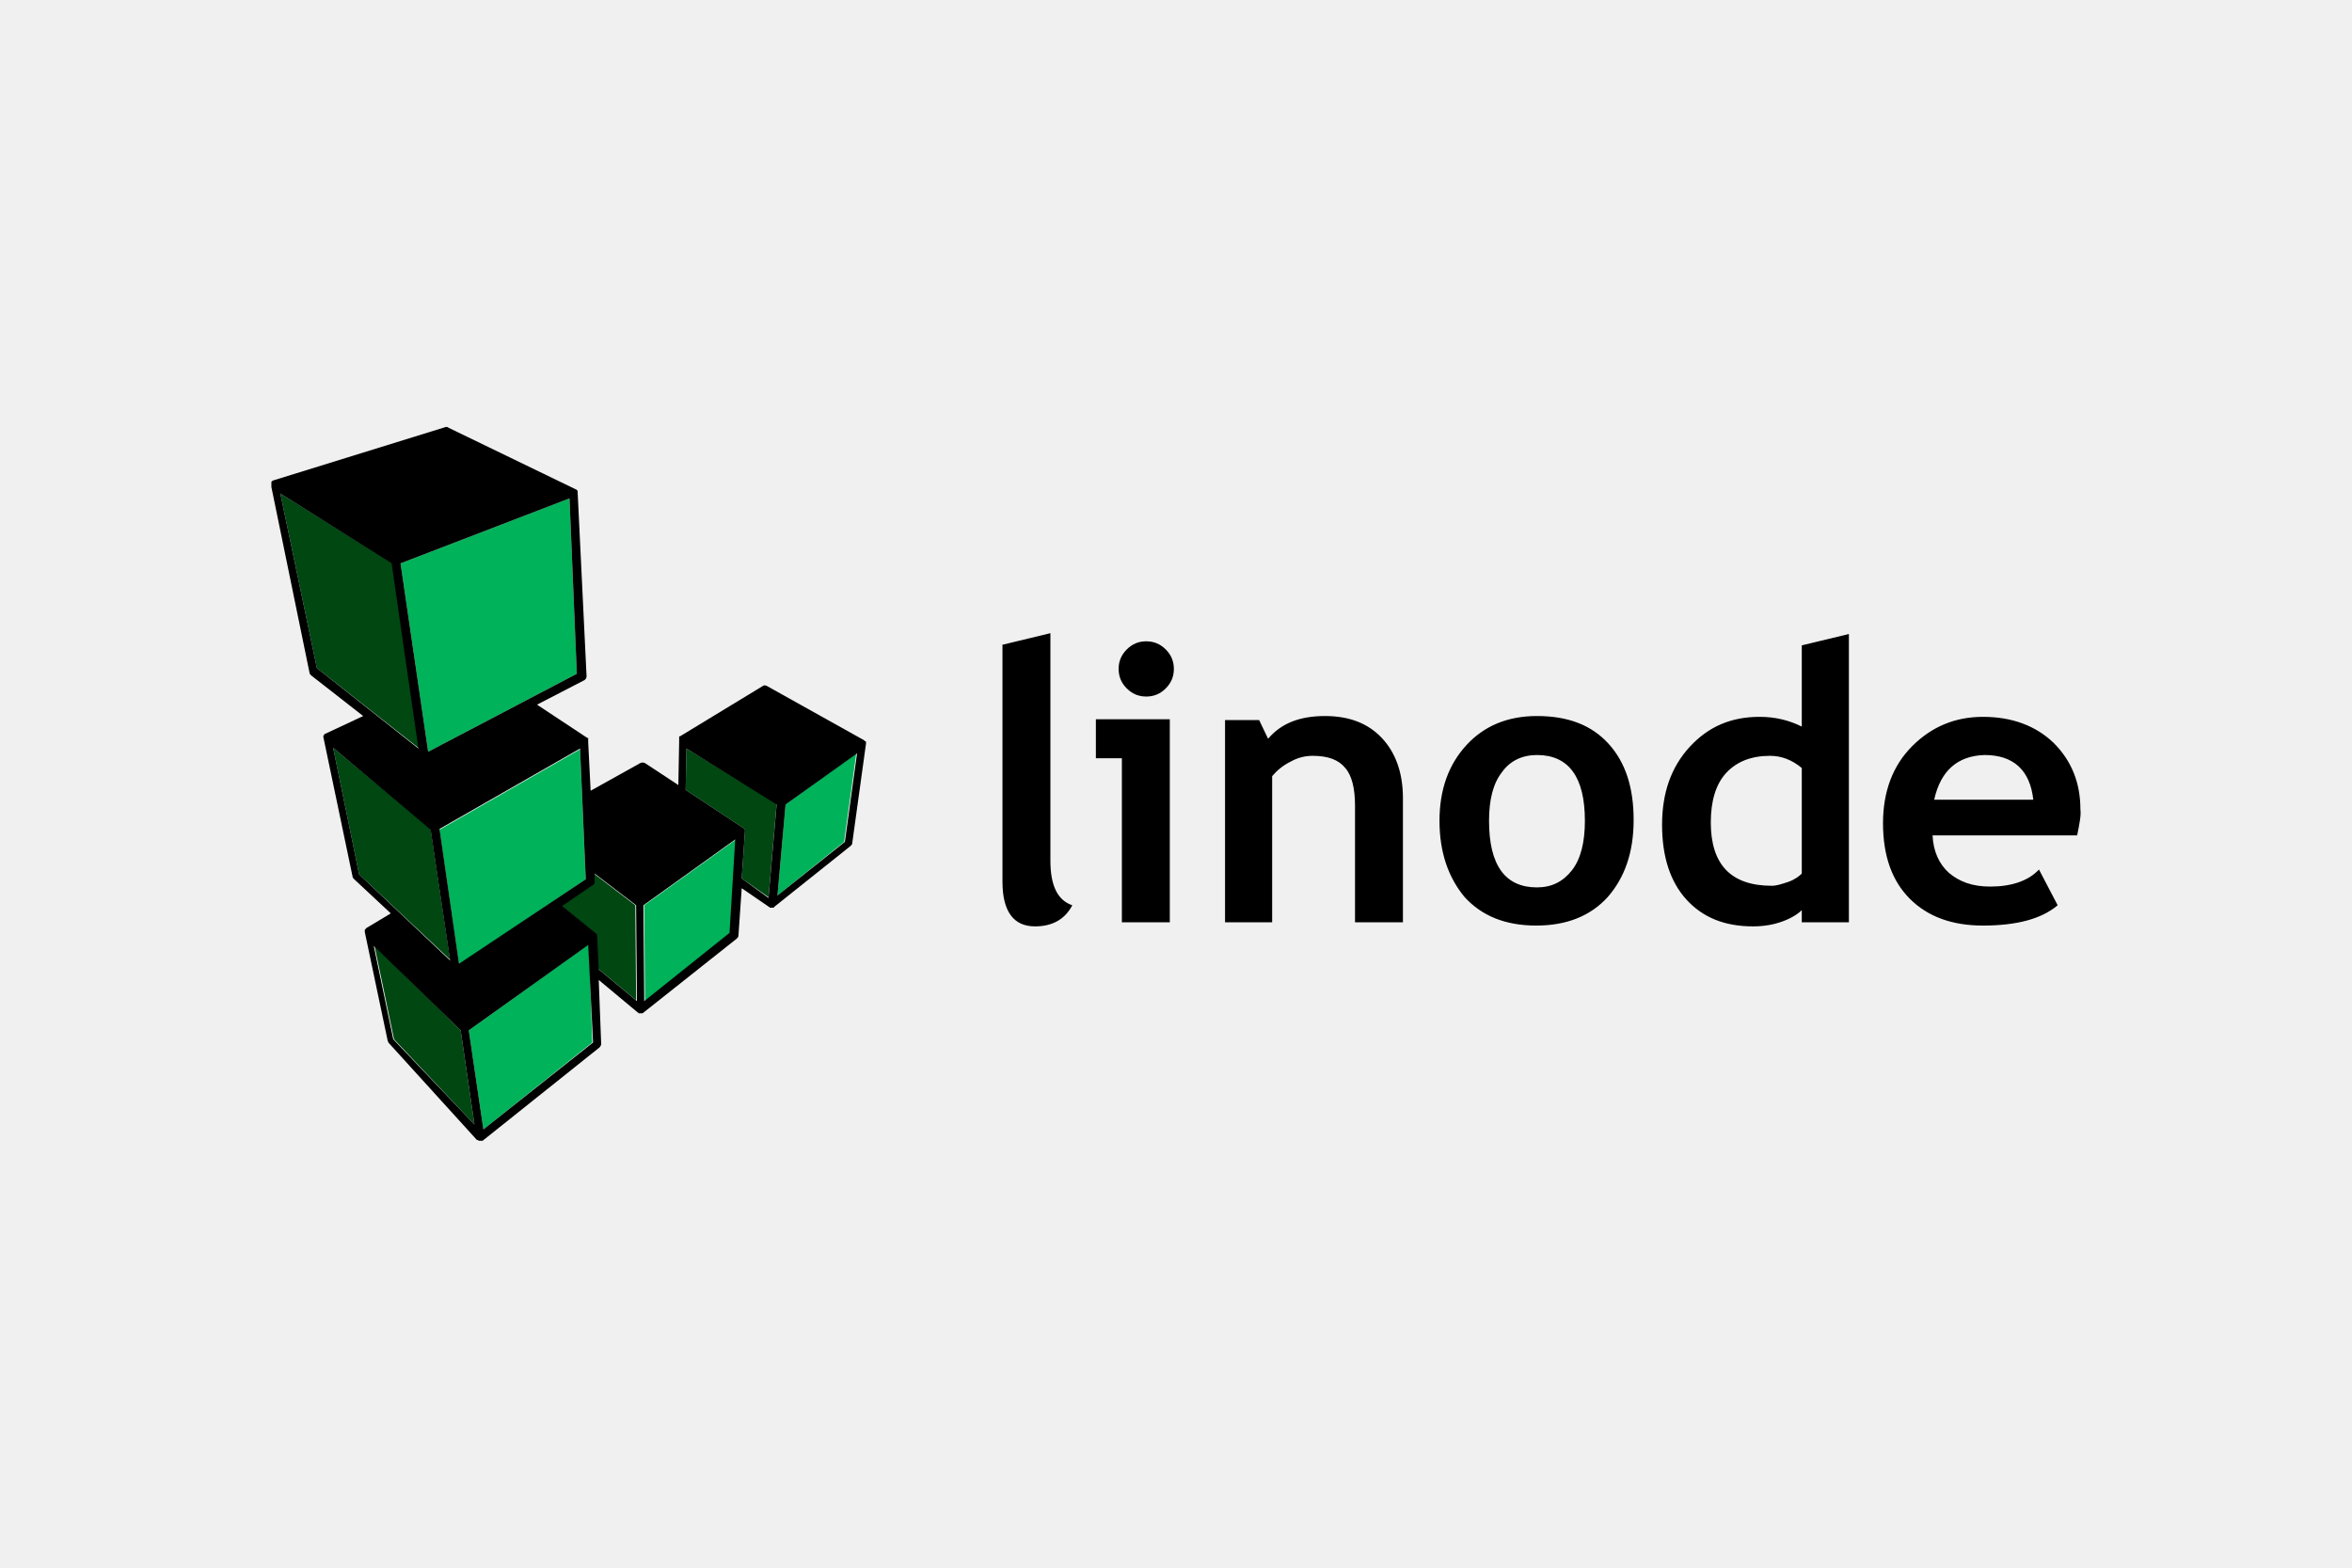
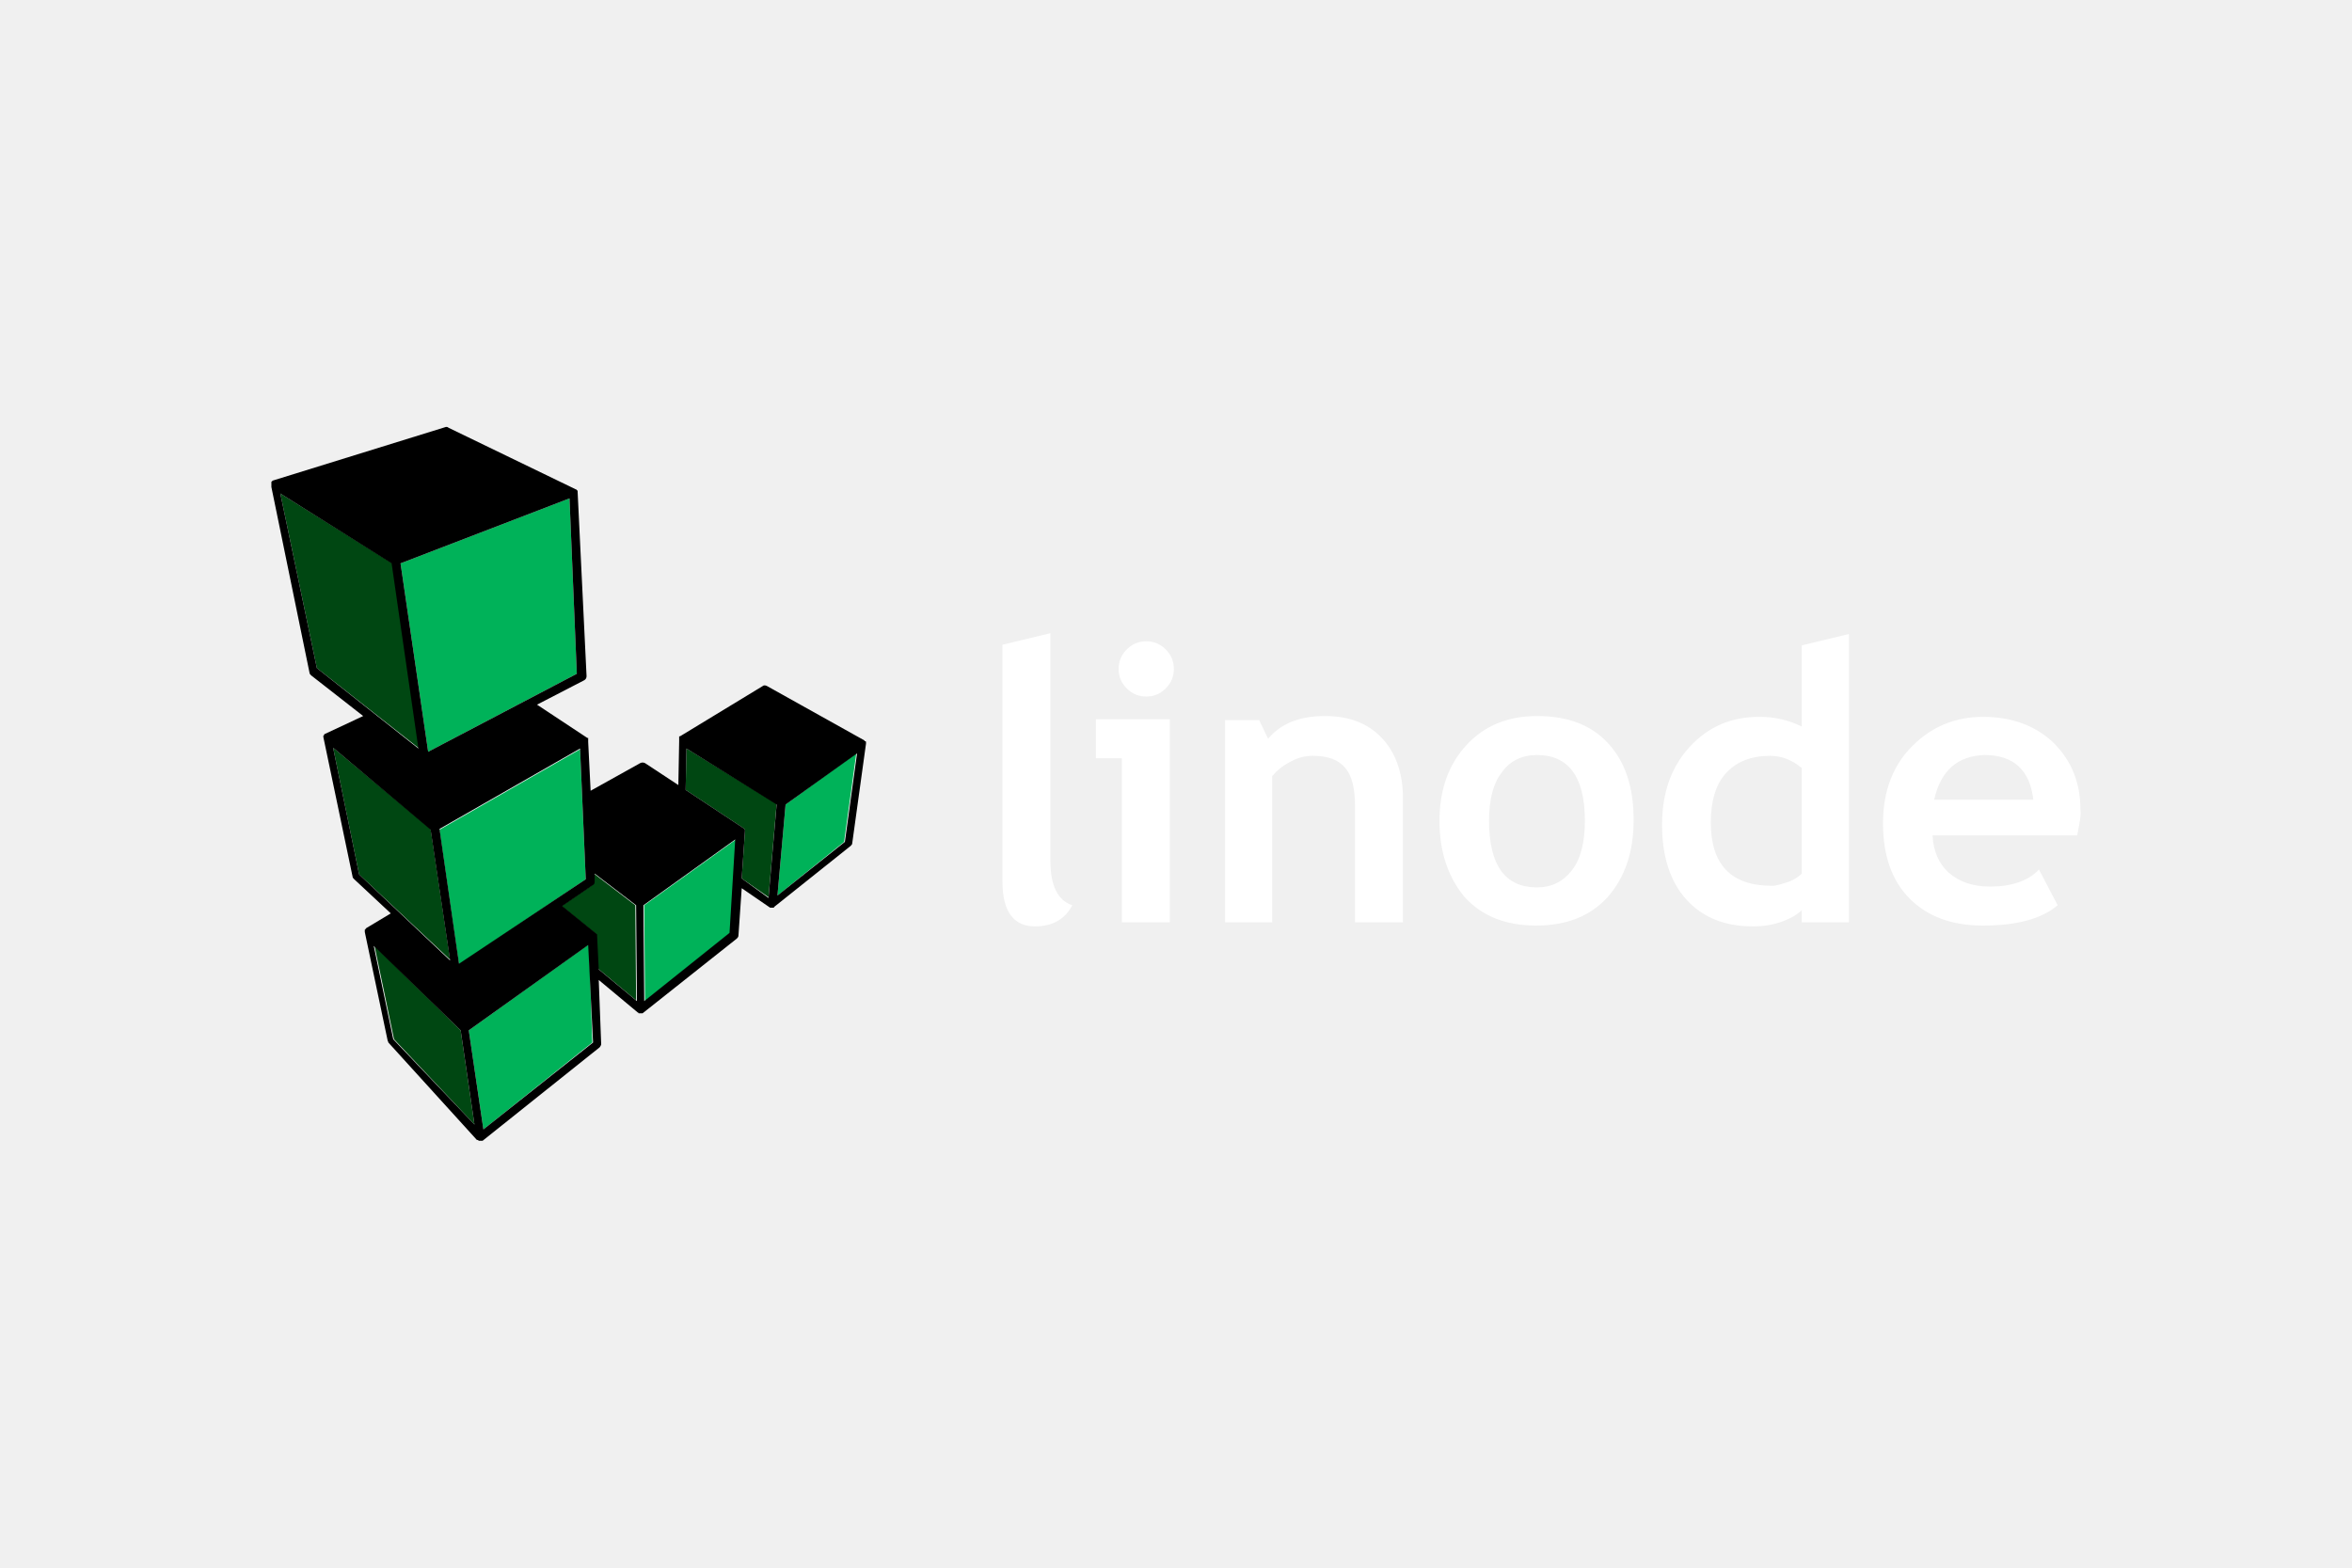
<svg xmlns="http://www.w3.org/2000/svg" height="800" width="1200" viewBox="-33.409 -21.975 289.544 131.85">
-   <path d="M90.1 26.8l5.8-1.4v28c0 3.1.9 4.9 2.7 5.5-.9 1.7-2.4 2.6-4.6 2.6-2.6 0-4-1.8-4-5.5V26.8zM104.7 61V40.8h-3.2V36h9.1v25zm3-34.6c.9 0 1.7.3 2.4 1s1 1.5 1 2.4c0 .9-.3 1.7-1 2.4s-1.5 1-2.4 1c-.9 0-1.7-.3-2.4-1s-1-1.5-1-2.4c0-.9.3-1.7 1-2.4s1.5-1 2.4-1zM133.4 61V46.6c0-2.1-.4-3.7-1.2-4.6-.8-1-2.1-1.5-4-1.5-.9 0-1.8.2-2.7.7-1 .5-1.7 1.1-2.3 1.8v18h-5.8V36.1h4.2l1.1 2.3c1.6-1.9 3.9-2.8 7-2.8 3 0 5.3.9 7 2.7 1.7 1.8 2.6 4.3 2.6 7.4V61zm10.4-12.5c0-3.8 1.1-6.9 3.3-9.3 2.2-2.4 5.1-3.6 8.7-3.6 3.8 0 6.7 1.1 8.8 3.4 2.1 2.3 3.1 5.4 3.1 9.4s-1.1 7.1-3.2 9.5c-2.1 2.3-5 3.5-8.8 3.5-3.8 0-6.7-1.2-8.8-3.5-2-2.4-3.1-5.5-3.1-9.4zm6.1 0c0 5.5 2 8.2 5.9 8.2 1.8 0 3.2-.7 4.3-2.1 1.1-1.4 1.6-3.5 1.6-6.1 0-5.4-2-8.1-5.9-8.1-1.8 0-3.3.7-4.3 2.1-1.1 1.4-1.6 3.4-1.6 6zM188.4 61v-1.5c-.5.5-1.3 1-2.4 1.4-1.1.4-2.3.6-3.6.6-3.5 0-6.2-1.1-8.2-3.3-2-2.2-3-5.3-3-9.2 0-3.9 1.1-7.1 3.4-9.6s5.1-3.7 8.6-3.7c1.9 0 3.6.4 5.2 1.2v-10l5.8-1.4V61zm0-19c-1.2-1-2.5-1.5-3.9-1.5-2.3 0-4.1.7-5.4 2.1-1.3 1.4-1.9 3.5-1.9 6.1 0 5.2 2.5 7.8 7.5 7.8.6 0 1.2-.2 2.1-.5.8-.3 1.3-.7 1.6-1zm33.9 8.3h-17.8c.1 2 .8 3.5 2 4.6 1.3 1.1 2.9 1.7 5.1 1.7 2.6 0 4.7-.7 6-2.1l2.3 4.4c-2 1.7-5.1 2.5-9.2 2.5-3.8 0-6.8-1.1-9-3.3-2.2-2.2-3.3-5.3-3.3-9.3 0-3.9 1.2-7.1 3.6-9.5 2.4-2.4 5.3-3.6 8.7-3.6 3.6 0 6.5 1.1 8.7 3.2 2.2 2.2 3.3 4.9 3.3 8.2.1.7-.1 1.7-.4 3.2zm-17.6-4.4h12.2c-.4-3.6-2.4-5.5-6-5.5-3.3.1-5.4 1.9-6.2 5.5z" />
+   <path id="linode-text" d="M90.1 26.8l5.8-1.4v28c0 3.1.9 4.9 2.7 5.5-.9 1.7-2.4 2.6-4.6 2.6-2.6 0-4-1.8-4-5.5V26.8zM104.7 61V40.8h-3.2V36h9.1v25zm3-34.6c.9 0 1.7.3 2.4 1s1 1.5 1 2.4c0 .9-.3 1.7-1 2.4s-1.5 1-2.4 1c-.9 0-1.7-.3-2.4-1s-1-1.5-1-2.4c0-.9.3-1.7 1-2.4s1.5-1 2.4-1zM133.4 61V46.6c0-2.1-.4-3.7-1.2-4.6-.8-1-2.1-1.5-4-1.5-.9 0-1.8.2-2.7.7-1 .5-1.7 1.1-2.3 1.8v18h-5.8V36.1h4.2l1.1 2.3c1.6-1.9 3.9-2.8 7-2.8 3 0 5.3.9 7 2.7 1.7 1.8 2.6 4.3 2.6 7.4V61zm10.4-12.5c0-3.8 1.1-6.9 3.3-9.3 2.2-2.4 5.1-3.6 8.7-3.6 3.8 0 6.7 1.1 8.8 3.4 2.1 2.3 3.1 5.4 3.1 9.4s-1.1 7.1-3.2 9.5c-2.1 2.3-5 3.5-8.8 3.5-3.8 0-6.7-1.2-8.8-3.5-2-2.4-3.1-5.5-3.1-9.4zm6.1 0c0 5.5 2 8.2 5.9 8.2 1.8 0 3.2-.7 4.3-2.1 1.1-1.4 1.6-3.5 1.6-6.1 0-5.4-2-8.1-5.9-8.1-1.8 0-3.3.7-4.3 2.1-1.1 1.4-1.6 3.4-1.6 6zM188.4 61v-1.5c-.5.5-1.3 1-2.4 1.4-1.1.4-2.3.6-3.6.6-3.5 0-6.2-1.1-8.2-3.3-2-2.2-3-5.3-3-9.2 0-3.9 1.1-7.1 3.4-9.6s5.1-3.7 8.6-3.7c1.9 0 3.6.4 5.2 1.2v-10l5.8-1.4V61zm0-19c-1.2-1-2.5-1.5-3.9-1.5-2.3 0-4.1.7-5.4 2.1-1.3 1.4-1.9 3.5-1.9 6.1 0 5.2 2.5 7.8 7.5 7.8.6 0 1.2-.2 2.1-.5.8-.3 1.3-.7 1.6-1zm33.9 8.3h-17.8c.1 2 .8 3.5 2 4.6 1.3 1.1 2.9 1.7 5.1 1.7 2.6 0 4.7-.7 6-2.1l2.3 4.4c-2 1.7-5.1 2.5-9.2 2.5-3.8 0-6.8-1.1-9-3.3-2.2-2.2-3.3-5.3-3.3-9.3 0-3.9 1.2-7.1 3.6-9.5 2.4-2.4 5.3-3.6 8.7-3.6 3.6 0 6.5 1.1 8.7 3.2 2.2 2.2 3.3 4.9 3.3 8.2.1.7-.1 1.7-.4 3.2zm-17.6-4.4h12.2c-.4-3.6-2.4-5.5-6-5.5-3.3.1-5.4 1.9-6.2 5.5z" fill="#FFF" />
  <path d="M62.2 46.4l-1 11.5-3.3-2.3.4-5.8v-.2l-.1-.1-.1-.1-7.1-4.7.1-5.1zM44.8 58.9L39.7 55v.9c0 .2-.1.4-.2.5L35.7 59l4.2 3.4.1.1v.2l.2 4 4.7 3.9zm-32.1 5l2.4 11.5L25 85.9l-1.7-11.6zm9.3 1.7l-2.4-16.1-12-10 3.2 15.6zm-3.8-26l-3.3-22.8L1.1 8.2l4.5 21.5z" fill="#004712" />
  <path d="M72 40.2l-1.5 10.9-8.2 6.6 1-11.2zM45.9 58.9l.1 11.8 10.5-8.4.7-11.5zm-6.8 4.8L24.3 74.3l1.8 12.2 13.4-10.7zm-.4-8l-.7-16-17.3 9.9 2.4 16.6zm-1.1-25.3l-.9-21.6-20.8 8L19.3 40z" fill="#00b259" />
-   <path d="M73.2 39c0-.1 0-.1 0 0v-.2s0-.1-.1-.1c0 0-.1 0-.1-.1l-12-6.7c-.2-.1-.4-.1-.5 0l-10.2 6.2h-.1v.6l-.1 5.4-4.1-2.7c-.2-.1-.4-.1-.6 0l-6.1 3.4-.3-6v-.5h-.1l-6.2-4.1 5.8-3c.2-.1.3-.3.3-.5L37.7 8v-.1s0-.1-.1-.1c0 0 0-.1-.1-.1L21.8.1c-.1-.1-.2-.1-.3-.1L.2 6.6s-.1 0-.1.1c0 0-.1 0-.1.1v.6l4.7 22.9c0 .1.1.2.2.3l6.4 5-4.7 2.2s-.1 0-.1.1c0 0 0 .1-.1.1v.2L10 55.4c0 .1.1.2.2.3l4.5 4.2-3 1.8-.1.1s0 .1-.1.1v.3l2.8 13.3c0 .1.1.2.1.3l10.9 12h.1s.1 0 .1.1h.5l14.4-11.5c.1-.1.2-.3.2-.4l-.3-7.9 4.8 4s.1 0 .1.1h.5L57.3 63c.1-.1.2-.2.2-.4l.4-5.8 3.5 2.4h.4s.1 0 .1-.1l9.4-7.5c.1-.1.2-.2.2-.3L73.2 39c0 .1 0 .1 0 0zM62.3 57.7l1-11.2 8.8-6.3-1.5 10.9zm-4.4-2.1l.4-5.8v-.2l-.1-.1-.1-.1-7.1-4.7.1-5.1 11.1 6.9-1 11.5zm-1.5 6.7l-10.5 8.4-.1-11.8 11.3-8.1zM39.6 75.8L26.1 86.5l-1.8-12.2L39 63.8zM15 75.4l-2.4-11.5 10.7 10.4L25 85.9zm-.2-58.6l3.3 22.8-12.5-9.9L1.1 8.2zm21.9-8l.9 21.6L19.3 40l-3.4-23.2zm2 46.9L23.1 66.1l-2.4-16.6L38 39.6zm-19.1-6.1L22 65.7 10.8 55.1 7.6 39.5zm20.5 13.1v-.2l-.1-.1-4.2-3.4 3.8-2.6c.2-.1.2-.3.2-.5V55l5.1 3.9.1 11.8-4.7-3.9z" />
+   <path id="linode-block" d="M73.2 39c0-.1 0-.1 0 0v-.2s0-.1-.1-.1c0 0-.1 0-.1-.1l-12-6.7c-.2-.1-.4-.1-.5 0l-10.2 6.2h-.1v.6l-.1 5.4-4.1-2.7c-.2-.1-.4-.1-.6 0l-6.1 3.4-.3-6v-.5h-.1l-6.2-4.1 5.8-3c.2-.1.3-.3.3-.5L37.7 8v-.1s0-.1-.1-.1c0 0 0-.1-.1-.1L21.8.1c-.1-.1-.2-.1-.3-.1L.2 6.6s-.1 0-.1.1c0 0-.1 0-.1.1v.6l4.7 22.9c0 .1.1.2.2.3l6.4 5-4.7 2.2s-.1 0-.1.1c0 0 0 .1-.1.1v.2L10 55.4c0 .1.1.2.2.3l4.5 4.2-3 1.8-.1.1s0 .1-.1.1v.3l2.8 13.3c0 .1.1.2.1.3l10.9 12h.1s.1 0 .1.1h.5l14.4-11.5c.1-.1.2-.3.2-.4l-.3-7.9 4.8 4s.1 0 .1.1h.5L57.3 63c.1-.1.2-.2.2-.4l.4-5.8 3.5 2.4h.4s.1 0 .1-.1l9.4-7.5c.1-.1.2-.2.2-.3L73.2 39c0 .1 0 .1 0 0zM62.3 57.7l1-11.2 8.8-6.3-1.5 10.9zm-4.4-2.1l.4-5.8v-.2l-.1-.1-.1-.1-7.1-4.7.1-5.1 11.1 6.9-1 11.5zm-1.5 6.7l-10.5 8.4-.1-11.8 11.3-8.1zM39.6 75.8L26.1 86.5l-1.8-12.2L39 63.8zM15 75.4l-2.4-11.5 10.7 10.4L25 85.9zm-.2-58.6l3.3 22.8-12.5-9.9L1.1 8.2zm21.9-8l.9 21.6L19.3 40l-3.4-23.2zm2 46.9L23.1 66.1l-2.4-16.6L38 39.6zm-19.1-6.1L22 65.7 10.8 55.1 7.6 39.5zm20.5 13.1v-.2l-.1-.1-4.2-3.4 3.8-2.6c.2-.1.2-.3.2-.5V55l5.1 3.9.1 11.8-4.7-3.9z" />
</svg>
